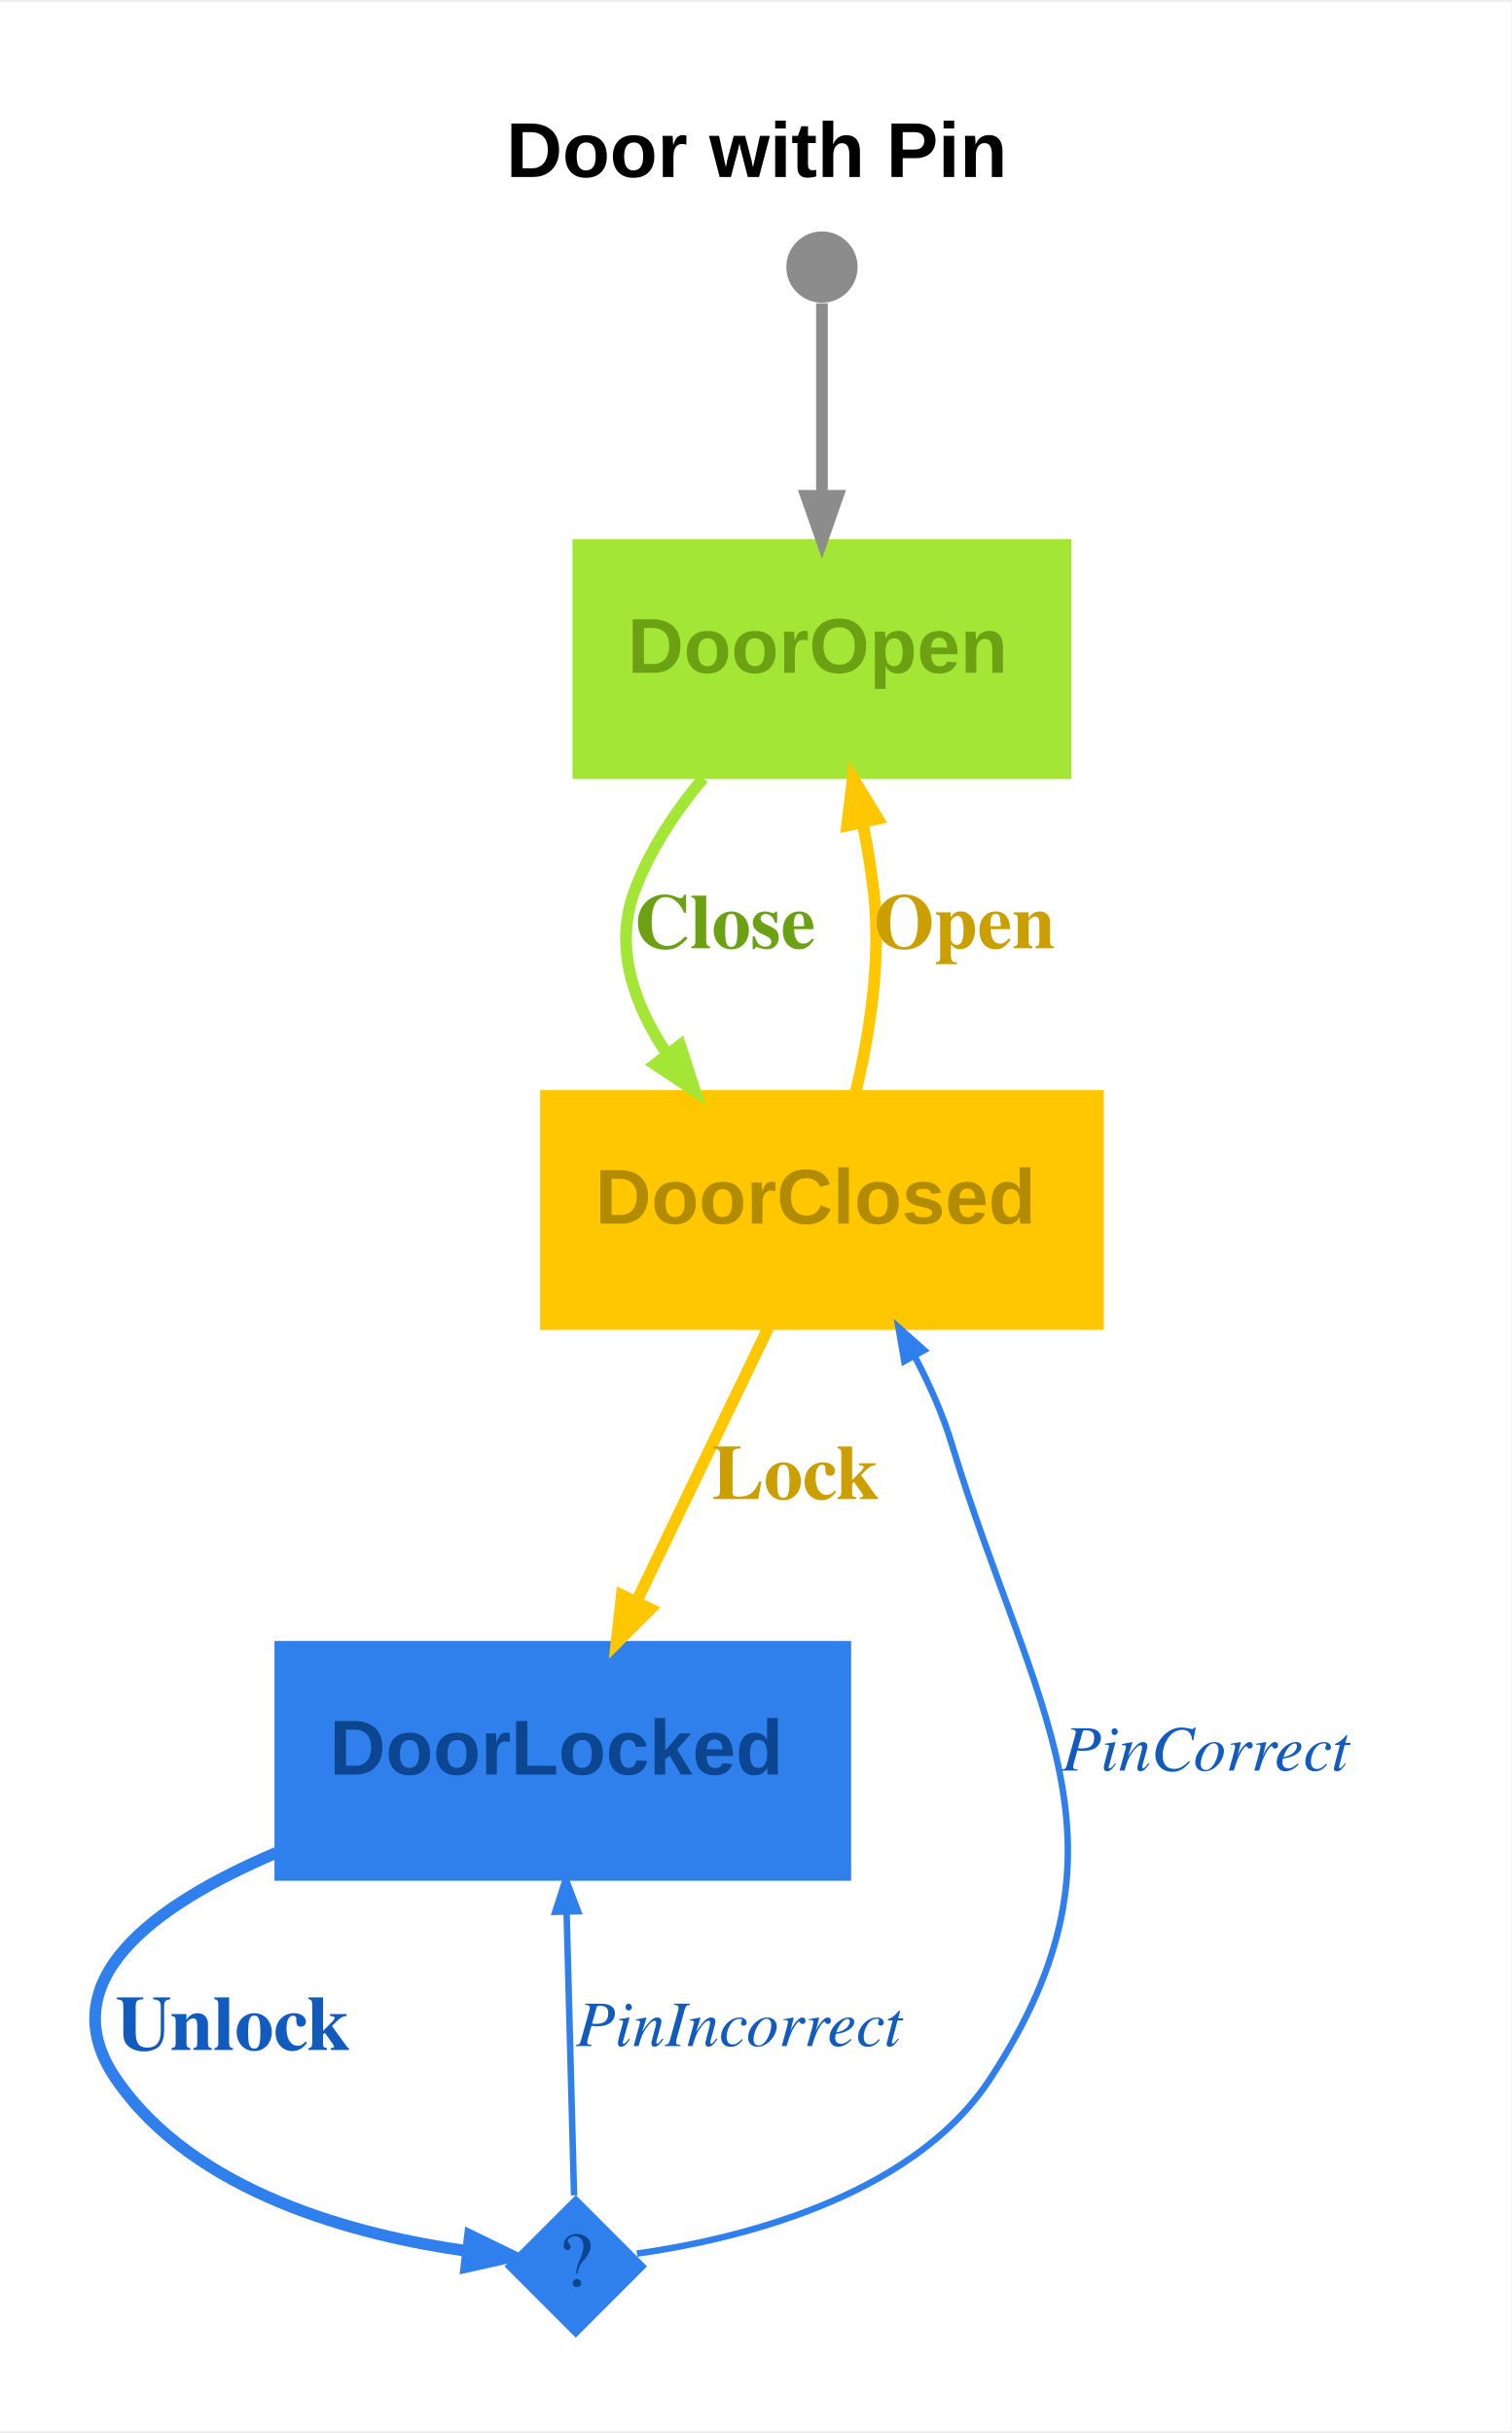
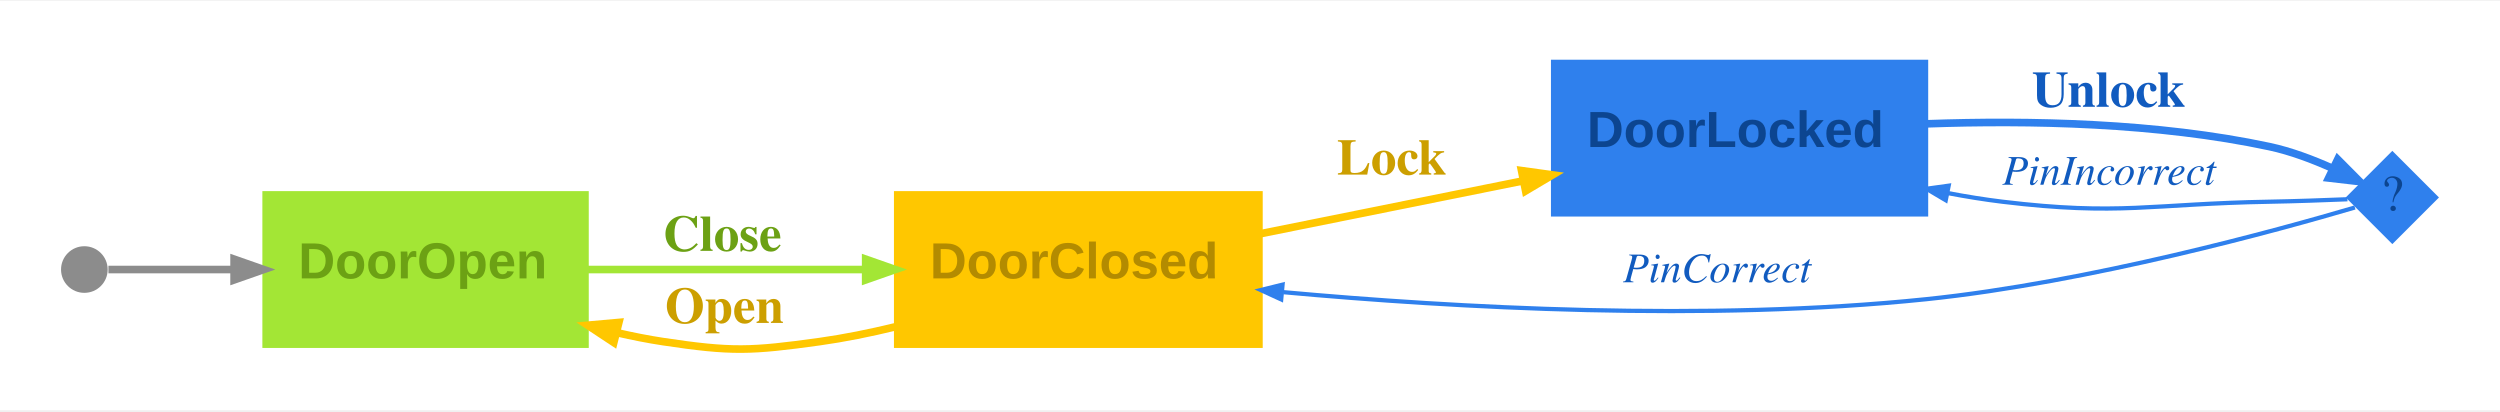
- <svg xmlns="http://www.w3.org/2000/svg" width="233pt" height="375pt" viewBox="0.00 0.00 233.26 374.80">
-   <g id="graph0" class="graph" transform="scale(1 1) rotate(0) translate(14.4 360.4)">
-     <polygon fill="#ffffff" stroke="transparent" points="-14.4,14.4 -14.4,-360.4 218.86,-360.4 218.86,14.4 -14.4,14.4" />
-     <text text-anchor="start" x="63.73" y="-333.4" font-family="Arial" font-weight="bold" font-size="12.00" fill="#000000">Door with Pin</text>
+ <svg xmlns="http://www.w3.org/2000/svg" width="590pt" height="97pt" viewBox="0.00 0.00 589.80 96.59">
+   <g id="graph0" class="graph" transform="scale(1 1) rotate(0) translate(14.4 82.19)">
+     <polygon fill="#ffffff" stroke="transparent" points="-14.4,14.4 -14.4,-82.19 575.4,-82.19 575.4,14.4 -14.4,14.4" />
    <g id="node1" class="node">
-       <polygon fill="#a3e635" stroke="#a3e635" points="150.46,-277 74.46,-277 74.46,-241 150.46,-241 150.46,-277" />
-       <text text-anchor="start" x="82.46" y="-256.9" font-family="Arial" font-weight="bold" font-size="12.00" fill="#6ca114">DoorOpen</text>
+       <polygon fill="#a3e635" stroke="#a3e635" points="124,-36.79 48,-36.79 48,-0.79 124,-0.79 124,-36.79" />
+       <text text-anchor="start" x="56" y="-16.69" font-family="Arial" font-weight="bold" font-size="12.00" fill="#6ca114">DoorOpen</text>
    </g>
    <g id="node3" class="node">
-       <polygon fill="#ffc700" stroke="#ffc700" points="155.46,-192 69.46,-192 69.46,-156 155.46,-156 155.46,-192" />
-       <text text-anchor="start" x="77.46" y="-171.9" font-family="Arial" font-weight="bold" font-size="12.00" fill="#b38b00">DoorClosed</text>
+       <polygon fill="#ffc700" stroke="#ffc700" points="283,-36.79 197,-36.79 197,-0.79 283,-0.79 283,-36.79" />
+       <text text-anchor="start" x="205" y="-16.69" font-family="Arial" font-weight="bold" font-size="12.00" fill="#b38b00">DoorClosed</text>
    </g>
    <g id="edge2" class="edge">
-       <path fill="none" stroke="#a3e635" stroke-width="1.8" d="M94.13,-240.64C89.79,-235.43 85.76,-229.38 83.46,-223 80.36,-214.39 83.45,-205.63 88.6,-197.99" />
-       <polygon fill="#a3e635" stroke="#a3e635" stroke-width="1.8" points="90.57,-199.44 92.87,-192.38 86.68,-196.46 90.57,-199.44" />
-       <text text-anchor="start" x="83.46" y="-214.4" font-family="Times,serif" font-weight="bold" font-size="12.00" fill="#6ca114">Close</text>
+       <path fill="none" stroke="#a3e635" stroke-width="1.8" d="M124.18,-18.79C143.92,-18.79 168.44,-18.79 189.74,-18.79" />
+       <polygon fill="#a3e635" stroke="#a3e635" stroke-width="1.8" points="189.83,-21.24 196.83,-18.79 189.83,-16.34 189.83,-21.24" />
+       <text text-anchor="start" x="142" y="-23.19" font-family="Times,serif" font-weight="bold" font-size="12.00" fill="#6ca114">Close</text>
    </g>
    <g id="node2" class="node">
-       <ellipse fill="#8c8c8c" stroke="black" stroke-width="0" cx="112.46" cy="-319.5" rx="5.5" ry="5.5" />
+       <ellipse fill="#8c8c8c" stroke="black" stroke-width="0" cx="5.5" cy="-18.79" rx="5.5" ry="5.5" />
    </g>
    <g id="edge1" class="edge">
-       <path fill="none" stroke="#8c8c8c" stroke-width="1.8" d="M112.46,-313.91C112.46,-307.5 112.46,-295.41 112.46,-284.3" />
-       <polygon fill="#8c8c8c" stroke="#8c8c8c" stroke-width="1.8" points="114.91,-284.21 112.46,-277.21 110.01,-284.21 114.91,-284.21" />
+       <path fill="none" stroke="#8c8c8c" stroke-width="1.8" d="M11.18,-18.79C17.3,-18.79 28.68,-18.79 40.71,-18.79" />
+       <polygon fill="#8c8c8c" stroke="#8c8c8c" stroke-width="1.8" points="40.83,-21.24 47.83,-18.79 40.83,-16.34 40.83,-21.24" />
    </g>
    <g id="edge3" class="edge">
-       <path fill="none" stroke="#ffc700" stroke-width="1.8" d="M117.69,-192.27C119.86,-201.38 121.62,-212.76 120.46,-223 120.07,-226.46 119.47,-230.07 118.77,-233.61" />
-       <polygon fill="#ffc700" stroke="#ffc700" stroke-width="1.8" points="116.33,-233.32 117.23,-240.69 121.11,-234.37 116.33,-233.32" />
-       <text text-anchor="start" x="120.46" y="-214.4" font-family="Times,serif" font-weight="bold" font-size="12.00" fill="#cc9f00">Open</text>
+       <path fill="none" stroke="#ffc700" stroke-width="1.8" d="M196.7,-5.25C190.81,-3.82 184.79,-2.6 179,-1.79 162.71,0.47 158.26,0.66 142,-1.79 138.45,-2.33 134.81,-3.05 131.17,-3.89" />
+       <polygon fill="#ffc700" stroke="#ffc700" stroke-width="1.8" points="130.41,-1.56 124.22,-5.65 131.61,-6.31 130.41,-1.56" />
+       <text text-anchor="start" x="142.5" y="-6.19" font-family="Times,serif" font-weight="bold" font-size="12.00" fill="#cc9f00">Open</text>
    </g>
    <g id="node4" class="node">
-       <polygon fill="#2f80ed" stroke="#2f80ed" points="116.46,-107 28.46,-107 28.46,-71 116.46,-71 116.46,-107" />
-       <text text-anchor="start" x="36.46" y="-86.9" font-family="Arial" font-weight="bold" font-size="12.00" fill="#0c4590">DoorLocked</text>
+       <polygon fill="#2f80ed" stroke="#2f80ed" points="440,-67.79 352,-67.79 352,-31.79 440,-31.79 440,-67.79" />
+       <text text-anchor="start" x="360" y="-47.69" font-family="Arial" font-weight="bold" font-size="12.00" fill="#0c4590">DoorLocked</text>
    </g>
    <g id="edge4" class="edge">
-       <path fill="none" stroke="#ffc700" stroke-width="1.8" d="M104.17,-155.8C98.27,-143.56 90.28,-126.96 83.79,-113.5" />
-       <polygon fill="#ffc700" stroke="#ffc700" stroke-width="1.8" points="85.99,-112.42 80.74,-107.18 81.57,-114.55 85.99,-112.42" />
-       <text text-anchor="start" x="95.46" y="-129.4" font-family="Times,serif" font-weight="bold" font-size="12.00" fill="#cc9f00">Lock</text>
+       <path fill="none" stroke="#ffc700" stroke-width="1.8" d="M283.08,-27.26C302.2,-31.11 324.96,-35.7 344.95,-39.72" />
+       <polygon fill="#ffc700" stroke="#ffc700" stroke-width="1.8" points="344.55,-42.14 351.9,-41.12 345.52,-37.33 344.55,-42.14" />
+       <text text-anchor="start" x="301" y="-41.19" font-family="Times,serif" font-weight="bold" font-size="12.00" fill="#cc9f00">Lock</text>
    </g>
    <g id="node5" class="node">
-       <polygon fill="#2f80ed" stroke="black" stroke-width="0" points="74.46,-22 63.46,-11 74.46,0 85.46,-11 74.46,-22" />
-       <text text-anchor="middle" x="74.46" y="-7.9" font-family="Times,serif" font-size="12.00" fill="#0c4590">?</text>
+       <polygon fill="#2f80ed" stroke="black" stroke-width="0" points="550,-46.79 539,-35.79 550,-24.79 561,-35.79 550,-46.79" />
+       <text text-anchor="middle" x="550" y="-32.69" font-family="Times,serif" font-size="12.00" fill="#0c4590">?</text>
    </g>
    <g id="edge5" class="edge">
-       <path fill="none" stroke="#2f80ed" stroke-width="1.8" d="M28.23,-74.81C9.15,-66.69 -6.72,-54.96 3.46,-40 15.55,-22.24 40.81,-15.74 57.71,-13.37" />
-       <polygon fill="#2f80ed" stroke="#2f80ed" stroke-width="1.8" points="58.14,-15.79 64.81,-12.54 57.57,-10.92 58.14,-15.79" />
-       <text text-anchor="start" x="3.46" y="-44.4" font-family="Times,serif" font-weight="bold" font-size="12.00" fill="#115bbf">Unlock</text>
+       <path fill="none" stroke="#2f80ed" stroke-width="1.8" d="M440.22,-53.17C464.26,-54.03 494.58,-53.44 521,-47.79 526.02,-46.72 531.27,-44.73 535.84,-42.68" />
+       <polygon fill="#2f80ed" stroke="#2f80ed" stroke-width="1.8" points="537.11,-44.79 542.34,-39.53 534.97,-40.38 537.11,-44.79" />
+       <text text-anchor="start" x="465" y="-57.19" font-family="Times,serif" font-weight="bold" font-size="12.00" fill="#115bbf">Unlock</text>
    </g>
    <g id="edge7" class="edge">
-       <path fill="none" stroke="#2f80ed" d="M83.9,-12.97C98.53,-15.03 126.25,-21.32 138.46,-40 162.35,-76.52 145.14,-96.25 132.46,-138 131.09,-142.52 129.05,-147.1 126.79,-151.38" />
-       <polygon fill="#2f80ed" stroke="#2f80ed" points="125.17,-150.68 124.27,-155.9 128.23,-152.38 125.17,-150.68" />
-       <text text-anchor="start" x="149.46" y="-87.5" font-family="Times,serif" font-style="italic" font-size="10.00" fill="#115bbf">PinCorrect</text>
+       <path fill="none" stroke="#2f80ed" d="M541.17,-33.43C523.39,-28.19 478.55,-15.79 440,-11.79 388.33,-6.43 328.76,-9.77 288.37,-13.45" />
+       <polygon fill="#2f80ed" stroke="#2f80ed" points="287.86,-11.74 283.04,-13.95 288.18,-15.23 287.86,-11.74" />
+       <text text-anchor="start" x="368.5" y="-15.79" font-family="Times,serif" font-style="italic" font-size="10.00" fill="#115bbf">PinCorrect</text>
    </g>
    <g id="edge6" class="edge">
-       <path fill="none" stroke="#2f80ed" d="M74.2,-21.96C73.91,-32.99 73.43,-51.13 73.05,-65.61" />
-       <polygon fill="#2f80ed" stroke="#2f80ed" points="71.3,-65.71 72.92,-70.75 74.8,-65.8 71.3,-65.71" />
-       <text text-anchor="start" x="74.46" y="-45" font-family="Times,serif" font-style="italic" font-size="10.00" fill="#115bbf">PinIncorrect</text>
+       <path fill="none" stroke="#2f80ed" d="M539.41,-35.37C534.01,-35.15 527.13,-34.9 521,-34.79 493,-34.29 485.8,-31.43 458,-34.79 453.8,-35.3 449.47,-36 445.15,-36.82" />
+       <polygon fill="#2f80ed" stroke="#2f80ed" points="444.64,-35.14 440.08,-37.84 445.33,-38.57 444.64,-35.14" />
+       <text text-anchor="start" x="458" y="-38.79" font-family="Times,serif" font-style="italic" font-size="10.00" fill="#115bbf">PinIncorrect</text>
    </g>
  </g>
</svg>
